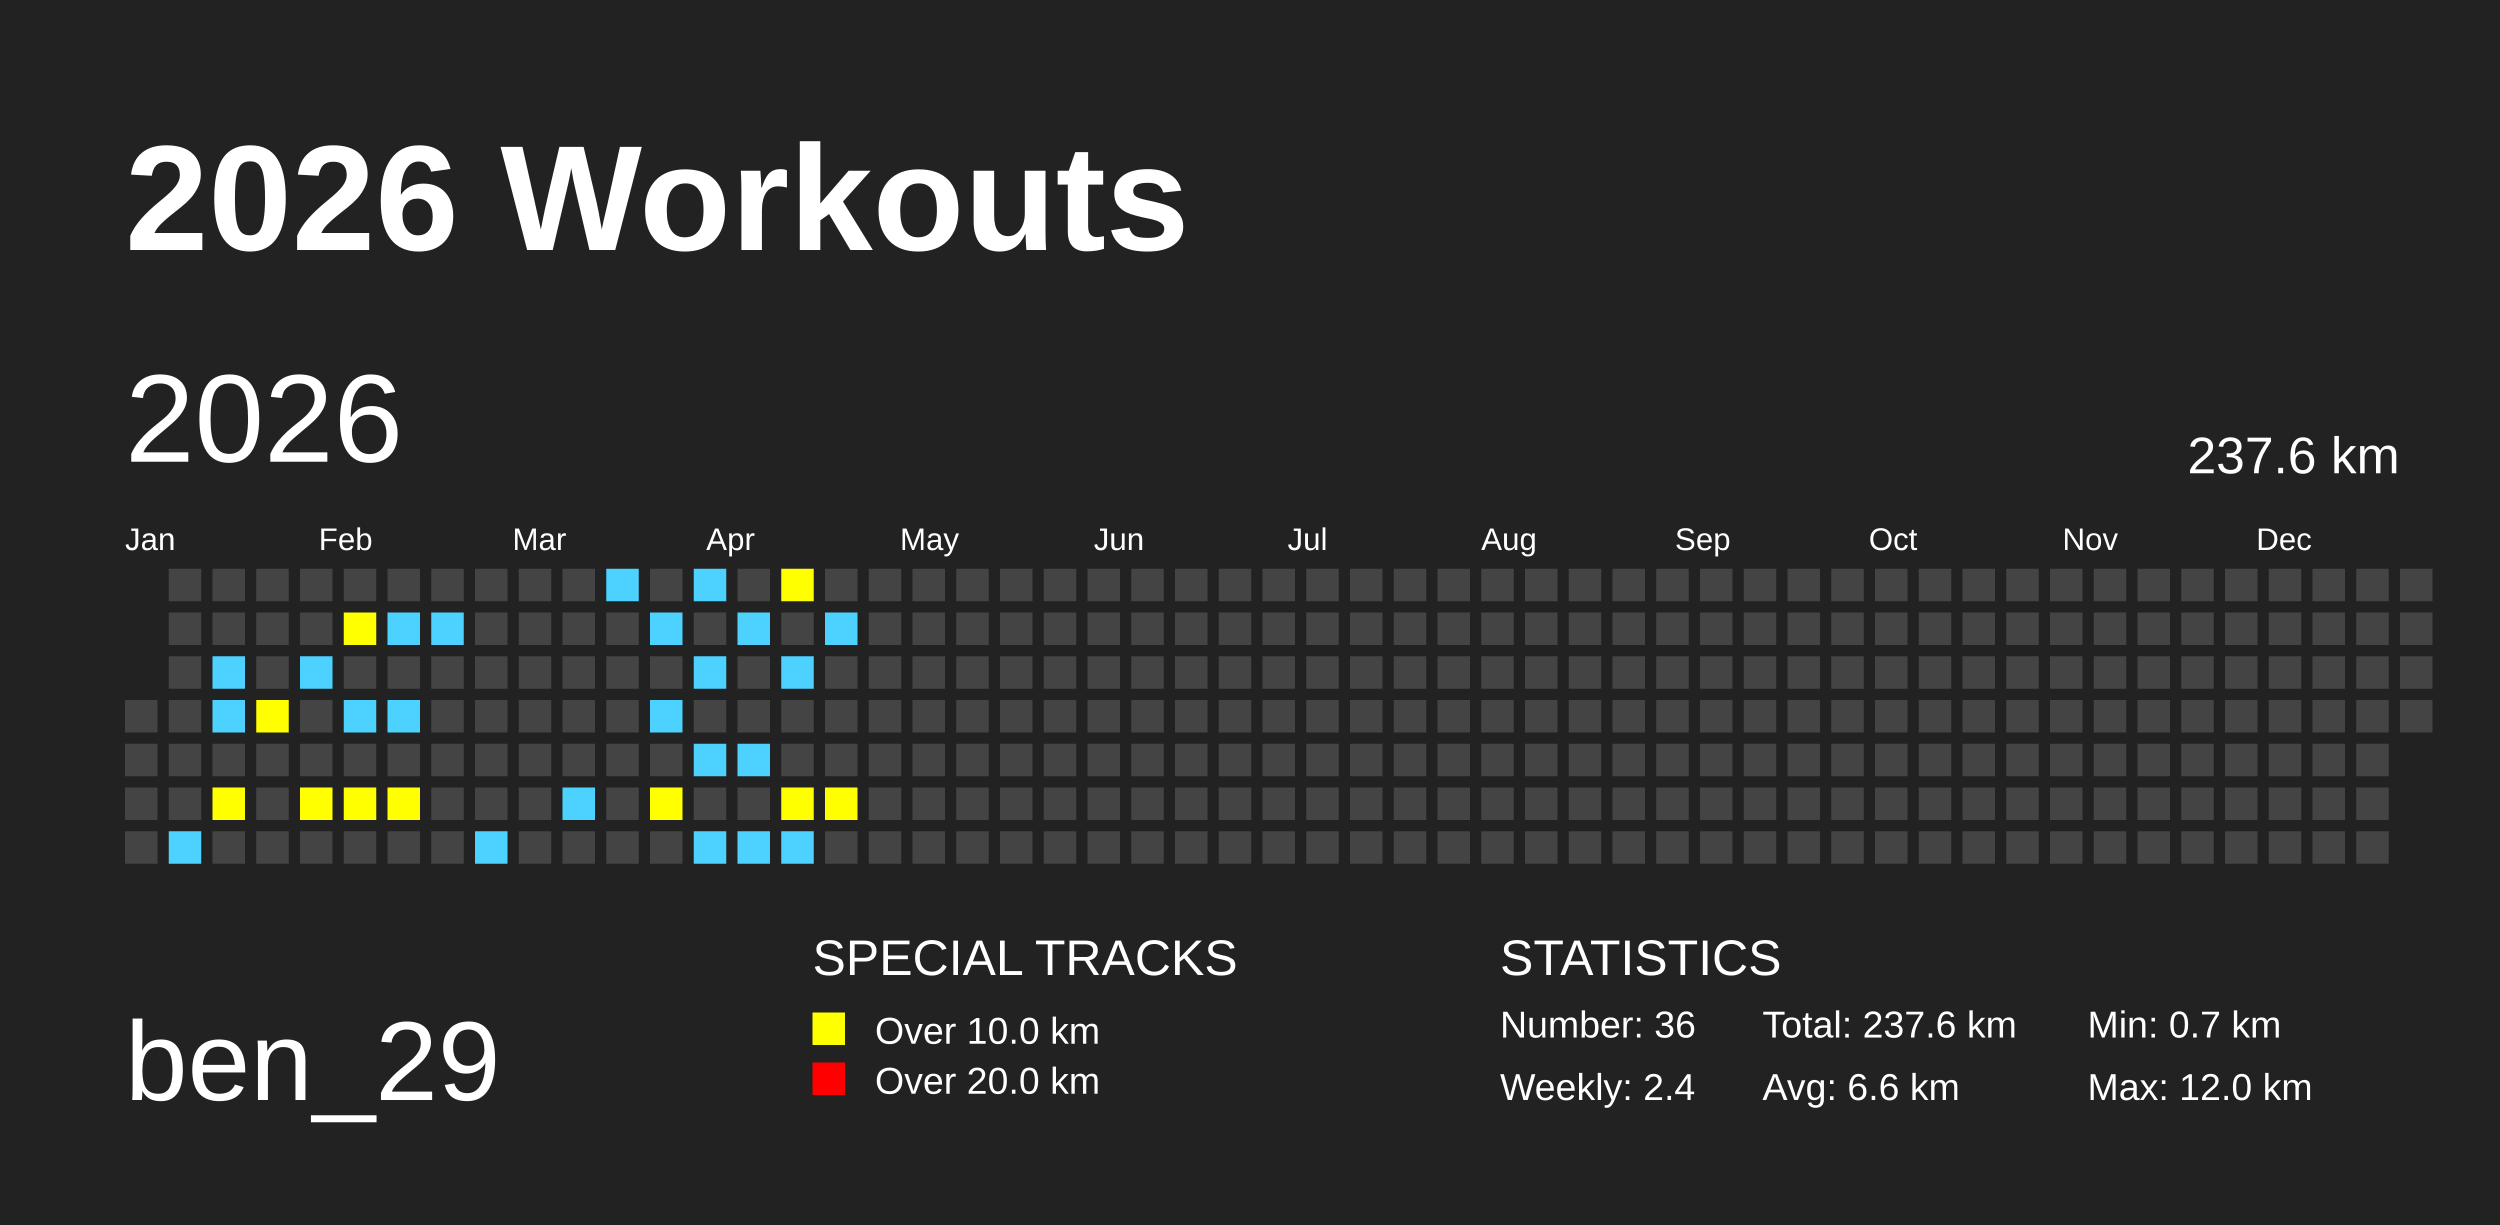
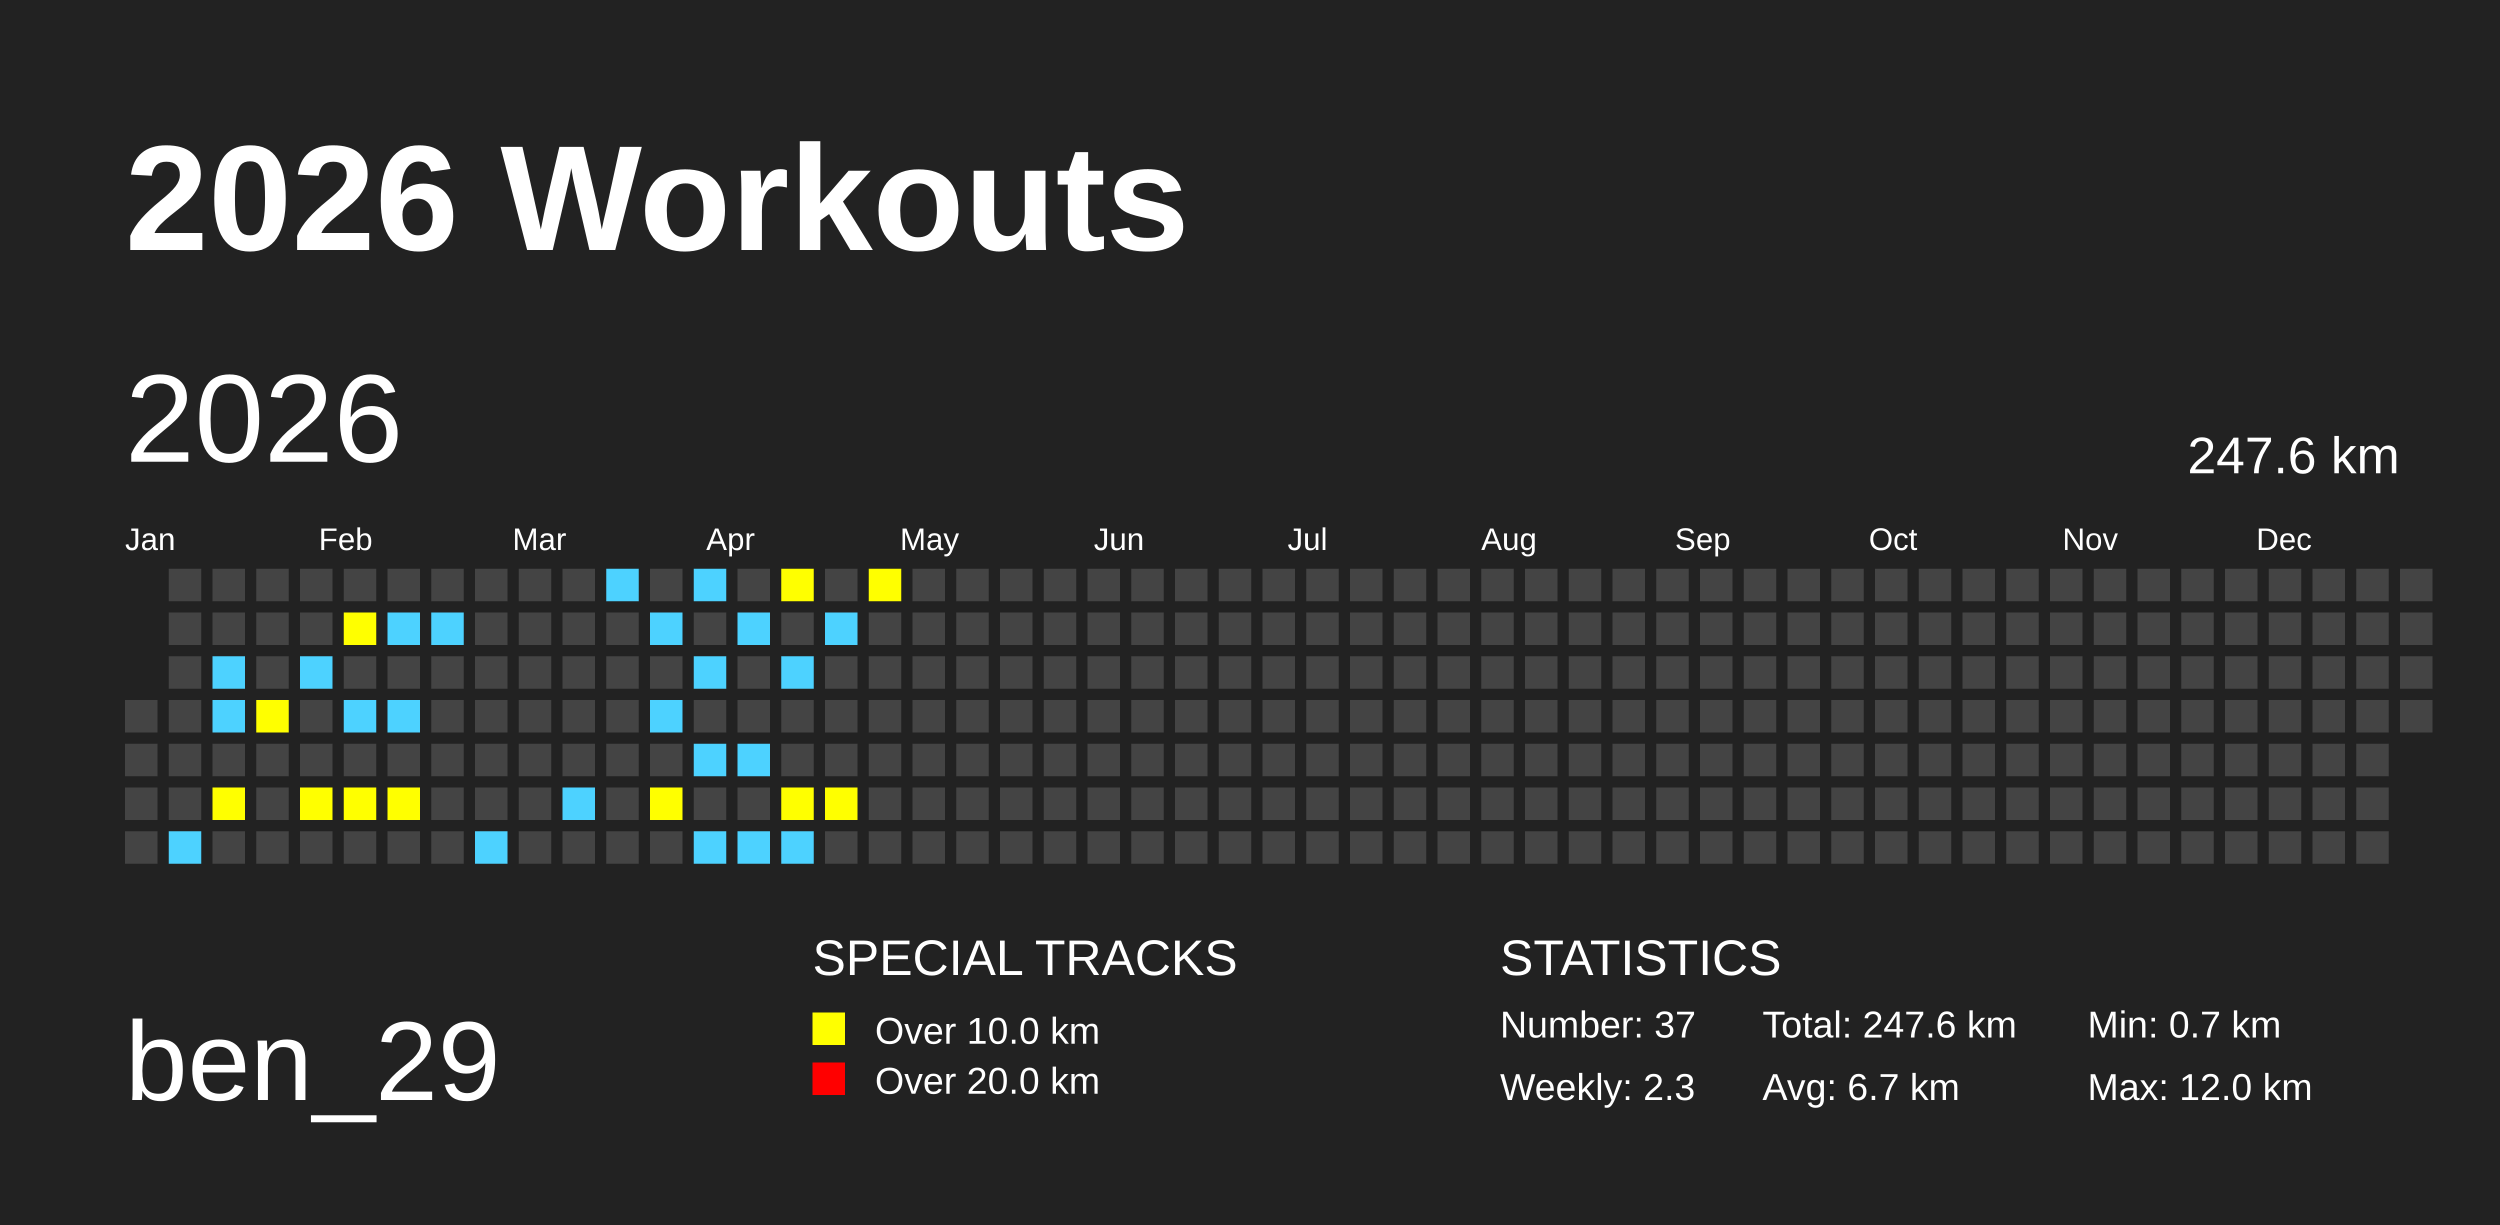
<svg xmlns="http://www.w3.org/2000/svg" baseProfile="full" height="98mm" version="1.1" viewBox="0,0,200,98" width="200mm">
  <defs />
  <rect fill="#222222" height="98" width="200" x="0" y="0" />
  <text fill="#FFFFFF" style="font-size:12px; font-family:Arial; font-weight:bold;" x="10" y="20">2026 Workouts</text>
  <text fill="#FFFFFF" style="font-size:9px; font-family:Arial" x="10" y="88">ben_29</text>
  <text fill="#FFFFFF" style="font-size:4px; font-family:Arial" x="65" y="78">SPECIAL TRACKS</text>
  <rect fill="yellow" height="2.6" width="2.6" x="65" y="81" />
  <text fill="#FFFFFF" style="font-size:3px; font-family:Arial" x="70" y="83.5">Over 10.0 km</text>
  <rect fill="red" height="2.6" width="2.6" x="65" y="85" />
  <text fill="#FFFFFF" style="font-size:3px; font-family:Arial" x="70" y="87.5">Over 20.0 km</text>
  <text fill="#FFFFFF" style="font-size:4px; font-family:Arial" x="120" y="78">STATISTICS</text>
-   <text fill="#FFFFFF" style="font-size:3px; font-family:Arial" x="120" y="83">Number: 36</text>
-   <text fill="#FFFFFF" style="font-size:3px; font-family:Arial" x="120" y="88">Weekly: 2.4</text>
-   <text fill="#FFFFFF" style="font-size:3px; font-family:Arial" x="141" y="83">Total: 237.6 km</text>
-   <text fill="#FFFFFF" style="font-size:3px; font-family:Arial" x="141" y="88">Avg: 6.6 km</text>
+   <text fill="#FFFFFF" style="font-size:3px; font-family:Arial" x="120" y="83">Number: 37</text>
+   <text fill="#FFFFFF" style="font-size:3px; font-family:Arial" x="120" y="88">Weekly: 2.3</text>
+   <text fill="#FFFFFF" style="font-size:3px; font-family:Arial" x="141" y="83">Total: 247.6 km</text>
+   <text fill="#FFFFFF" style="font-size:3px; font-family:Arial" x="141" y="88">Avg: 6.7 km</text>
  <text fill="#FFFFFF" style="font-size:3px; font-family:Arial" x="167" y="83">Min: 0.7 km</text>
  <text fill="#FFFFFF" style="font-size:3px; font-family:Arial" x="167" y="88">Max: 12.0 km</text>
  <text dominant-baseline="hanging" fill="#FFFFFF" style="font-size:10.0px; font-family:Arial;" x="10" y="30">2026</text>
-   <text dominant-baseline="hanging" fill="#FFFFFF" style="font-size:4.125px; font-family:Arial;" x="175" y="35">237.6 km</text>
+   <text dominant-baseline="hanging" fill="#FFFFFF" style="font-size:4.125px; font-family:Arial;" x="175" y="35">247.6 km</text>
  <text fill="#FFFFFF" style="font-size:2.5px; font-family:Arial" x="10.0" y="44">Jan</text>
  <text fill="#FFFFFF" style="font-size:2.5px; font-family:Arial" x="25.5" y="44">Feb</text>
  <text fill="#FFFFFF" style="font-size:2.5px; font-family:Arial" x="41.0" y="44">Mar</text>
  <text fill="#FFFFFF" style="font-size:2.5px; font-family:Arial" x="56.5" y="44">Apr</text>
  <text fill="#FFFFFF" style="font-size:2.5px; font-family:Arial" x="72.0" y="44">May</text>
  <text fill="#FFFFFF" style="font-size:2.5px; font-family:Arial" x="87.5" y="44">Jun</text>
  <text fill="#FFFFFF" style="font-size:2.5px; font-family:Arial" x="103.0" y="44">Jul</text>
  <text fill="#FFFFFF" style="font-size:2.5px; font-family:Arial" x="118.5" y="44">Aug</text>
  <text fill="#FFFFFF" style="font-size:2.5px; font-family:Arial" x="134.0" y="44">Sep</text>
  <text fill="#FFFFFF" style="font-size:2.5px; font-family:Arial" x="149.5" y="44">Oct</text>
  <text fill="#FFFFFF" style="font-size:2.5px; font-family:Arial" x="165.0" y="44">Nov</text>
  <text fill="#FFFFFF" style="font-size:2.5px; font-family:Arial" x="180.5" y="44">Dec</text>
  <rect fill="#444444" height="2.6" width="2.6" x="10.0" y="56.0" />
  <rect fill="#444444" height="2.6" width="2.6" x="10.0" y="59.5" />
  <rect fill="#444444" height="2.6" width="2.6" x="10.0" y="63.0" />
  <rect fill="#444444" height="2.6" width="2.6" x="10.0" y="66.5" />
  <rect fill="#444444" height="2.6" width="2.6" x="13.5" y="45.5" />
  <rect fill="#444444" height="2.6" width="2.6" x="13.5" y="49.0" />
  <rect fill="#444444" height="2.6" width="2.6" x="13.5" y="52.5" />
  <rect fill="#444444" height="2.6" width="2.6" x="13.5" y="56.0" />
  <rect fill="#444444" height="2.6" width="2.6" x="13.5" y="59.5" />
  <rect fill="#444444" height="2.6" width="2.6" x="13.5" y="63.0" />
  <rect fill="#4DD2FF" height="2.6" width="2.6" x="13.5" y="66.5" />
  <rect fill="#444444" height="2.6" width="2.6" x="17.0" y="45.5" />
  <rect fill="#444444" height="2.6" width="2.6" x="17.0" y="49.0" />
  <rect fill="#4DD2FF" height="2.6" width="2.6" x="17.0" y="52.5" />
  <rect fill="#4DD2FF" height="2.6" width="2.6" x="17.0" y="56.0" />
  <rect fill="#444444" height="2.6" width="2.6" x="17.0" y="59.5" />
  <rect fill="yellow" height="2.6" width="2.6" x="17.0" y="63.0" />
  <rect fill="#444444" height="2.6" width="2.6" x="17.0" y="66.5" />
  <rect fill="#444444" height="2.6" width="2.6" x="20.5" y="45.5" />
  <rect fill="#444444" height="2.6" width="2.6" x="20.5" y="49.0" />
  <rect fill="#444444" height="2.6" width="2.6" x="20.5" y="52.5" />
  <rect fill="yellow" height="2.6" width="2.6" x="20.5" y="56.0" />
  <rect fill="#444444" height="2.6" width="2.6" x="20.5" y="59.5" />
  <rect fill="#444444" height="2.6" width="2.6" x="20.5" y="63.0" />
  <rect fill="#444444" height="2.6" width="2.6" x="20.5" y="66.5" />
  <rect fill="#444444" height="2.6" width="2.6" x="24.0" y="45.5" />
  <rect fill="#444444" height="2.6" width="2.6" x="24.0" y="49.0" />
  <rect fill="#4DD2FF" height="2.6" width="2.6" x="24.0" y="52.5" />
  <rect fill="#444444" height="2.6" width="2.6" x="24.0" y="56.0" />
  <rect fill="#444444" height="2.6" width="2.6" x="24.0" y="59.5" />
  <rect fill="yellow" height="2.6" width="2.6" x="24.0" y="63.0" />
  <rect fill="#444444" height="2.6" width="2.6" x="24.0" y="66.5" />
  <rect fill="#444444" height="2.6" width="2.6" x="27.5" y="45.5" />
  <rect fill="yellow" height="2.6" width="2.6" x="27.5" y="49.0" />
  <rect fill="#444444" height="2.6" width="2.6" x="27.5" y="52.5" />
  <rect fill="#4DD2FF" height="2.6" width="2.6" x="27.5" y="56.0" />
  <rect fill="#444444" height="2.6" width="2.6" x="27.5" y="59.5" />
  <rect fill="yellow" height="2.6" width="2.6" x="27.5" y="63.0" />
  <rect fill="#444444" height="2.6" width="2.6" x="27.5" y="66.5" />
  <rect fill="#444444" height="2.6" width="2.6" x="31.0" y="45.5" />
  <rect fill="#4DD2FF" height="2.6" width="2.6" x="31.0" y="49.0" />
  <rect fill="#444444" height="2.6" width="2.6" x="31.0" y="52.5" />
  <rect fill="#4DD2FF" height="2.6" width="2.6" x="31.0" y="56.0" />
  <rect fill="#444444" height="2.6" width="2.6" x="31.0" y="59.5" />
  <rect fill="yellow" height="2.6" width="2.6" x="31.0" y="63.0" />
  <rect fill="#444444" height="2.6" width="2.6" x="31.0" y="66.5" />
  <rect fill="#444444" height="2.6" width="2.6" x="34.5" y="45.5" />
  <rect fill="#4DD2FF" height="2.6" width="2.6" x="34.5" y="49.0" />
  <rect fill="#444444" height="2.6" width="2.6" x="34.5" y="52.5" />
  <rect fill="#444444" height="2.6" width="2.6" x="34.5" y="56.0" />
  <rect fill="#444444" height="2.6" width="2.6" x="34.5" y="59.5" />
  <rect fill="#444444" height="2.6" width="2.6" x="34.5" y="63.0" />
  <rect fill="#444444" height="2.6" width="2.6" x="34.5" y="66.5" />
  <rect fill="#444444" height="2.6" width="2.6" x="38.0" y="45.5" />
  <rect fill="#444444" height="2.6" width="2.6" x="38.0" y="49.0" />
  <rect fill="#444444" height="2.6" width="2.6" x="38.0" y="52.5" />
  <rect fill="#444444" height="2.6" width="2.6" x="38.0" y="56.0" />
  <rect fill="#444444" height="2.6" width="2.6" x="38.0" y="59.5" />
  <rect fill="#444444" height="2.6" width="2.6" x="38.0" y="63.0" />
  <rect fill="#4DD2FF" height="2.6" width="2.6" x="38.0" y="66.5" />
  <rect fill="#444444" height="2.6" width="2.6" x="41.5" y="45.5" />
  <rect fill="#444444" height="2.6" width="2.6" x="41.5" y="49.0" />
  <rect fill="#444444" height="2.6" width="2.6" x="41.5" y="52.5" />
  <rect fill="#444444" height="2.6" width="2.6" x="41.5" y="56.0" />
  <rect fill="#444444" height="2.6" width="2.6" x="41.5" y="59.5" />
  <rect fill="#444444" height="2.6" width="2.6" x="41.5" y="63.0" />
  <rect fill="#444444" height="2.6" width="2.6" x="41.5" y="66.5" />
  <rect fill="#444444" height="2.6" width="2.6" x="45.0" y="45.5" />
  <rect fill="#444444" height="2.6" width="2.6" x="45.0" y="49.0" />
  <rect fill="#444444" height="2.6" width="2.6" x="45.0" y="52.5" />
  <rect fill="#444444" height="2.6" width="2.6" x="45.0" y="56.0" />
  <rect fill="#444444" height="2.6" width="2.6" x="45.0" y="59.5" />
  <rect fill="#4DD2FF" height="2.6" width="2.6" x="45.0" y="63.0" />
  <rect fill="#444444" height="2.6" width="2.6" x="45.0" y="66.5" />
  <rect fill="#4DD2FF" height="2.6" width="2.6" x="48.5" y="45.5" />
  <rect fill="#444444" height="2.6" width="2.6" x="48.5" y="49.0" />
  <rect fill="#444444" height="2.6" width="2.6" x="48.5" y="52.5" />
  <rect fill="#444444" height="2.6" width="2.6" x="48.5" y="56.0" />
  <rect fill="#444444" height="2.6" width="2.6" x="48.5" y="59.5" />
  <rect fill="#444444" height="2.6" width="2.6" x="48.5" y="63.0" />
  <rect fill="#444444" height="2.6" width="2.6" x="48.5" y="66.5" />
  <rect fill="#444444" height="2.6" width="2.6" x="52.0" y="45.5" />
  <rect fill="#4DD2FF" height="2.6" width="2.6" x="52.0" y="49.0" />
  <rect fill="#444444" height="2.6" width="2.6" x="52.0" y="52.5" />
  <rect fill="#4DD2FF" height="2.6" width="2.6" x="52.0" y="56.0" />
  <rect fill="#444444" height="2.6" width="2.6" x="52.0" y="59.5" />
  <rect fill="yellow" height="2.6" width="2.6" x="52.0" y="63.0" />
  <rect fill="#444444" height="2.6" width="2.6" x="52.0" y="66.5" />
  <rect fill="#4DD2FF" height="2.6" width="2.6" x="55.5" y="45.5" />
  <rect fill="#444444" height="2.6" width="2.6" x="55.5" y="49.0" />
  <rect fill="#4DD2FF" height="2.6" width="2.6" x="55.5" y="52.5" />
  <rect fill="#444444" height="2.6" width="2.6" x="55.5" y="56.0" />
  <rect fill="#4DD2FF" height="2.6" width="2.6" x="55.5" y="59.5" />
  <rect fill="#444444" height="2.6" width="2.6" x="55.5" y="63.0" />
  <rect fill="#4DD2FF" height="2.6" width="2.6" x="55.5" y="66.5" />
  <rect fill="#444444" height="2.6" width="2.6" x="59.0" y="45.5" />
  <rect fill="#4DD2FF" height="2.6" width="2.6" x="59.0" y="49.0" />
  <rect fill="#444444" height="2.6" width="2.6" x="59.0" y="52.5" />
  <rect fill="#444444" height="2.6" width="2.6" x="59.0" y="56.0" />
  <rect fill="#4DD2FF" height="2.6" width="2.6" x="59.0" y="59.5" />
  <rect fill="#444444" height="2.6" width="2.6" x="59.0" y="63.0" />
  <rect fill="#4DD2FF" height="2.6" width="2.6" x="59.0" y="66.5" />
  <rect fill="yellow" height="2.6" width="2.6" x="62.5" y="45.5" />
  <rect fill="#444444" height="2.6" width="2.6" x="62.5" y="49.0" />
  <rect fill="#4DD2FF" height="2.6" width="2.6" x="62.5" y="52.5" />
  <rect fill="#444444" height="2.6" width="2.6" x="62.5" y="56.0" />
  <rect fill="#444444" height="2.6" width="2.6" x="62.5" y="59.5" />
  <rect fill="yellow" height="2.6" width="2.6" x="62.5" y="63.0" />
  <rect fill="#4DD2FF" height="2.6" width="2.6" x="62.5" y="66.5" />
  <rect fill="#444444" height="2.6" width="2.6" x="66.0" y="45.5" />
  <rect fill="#4DD2FF" height="2.6" width="2.6" x="66.0" y="49.0" />
  <rect fill="#444444" height="2.6" width="2.6" x="66.0" y="52.5" />
  <rect fill="#444444" height="2.6" width="2.6" x="66.0" y="56.0" />
  <rect fill="#444444" height="2.6" width="2.6" x="66.0" y="59.5" />
  <rect fill="yellow" height="2.6" width="2.6" x="66.0" y="63.0" />
  <rect fill="#444444" height="2.6" width="2.6" x="66.0" y="66.5" />
-   <rect fill="#444444" height="2.6" width="2.6" x="69.5" y="45.5" />
+   <rect fill="yellow" height="2.6" width="2.6" x="69.5" y="45.5" />
  <rect fill="#444444" height="2.6" width="2.6" x="69.5" y="49.0" />
  <rect fill="#444444" height="2.6" width="2.6" x="69.5" y="52.5" />
  <rect fill="#444444" height="2.6" width="2.6" x="69.5" y="56.0" />
  <rect fill="#444444" height="2.6" width="2.6" x="69.5" y="59.5" />
  <rect fill="#444444" height="2.6" width="2.6" x="69.5" y="63.0" />
  <rect fill="#444444" height="2.6" width="2.6" x="69.5" y="66.5" />
  <rect fill="#444444" height="2.6" width="2.6" x="73.0" y="45.5" />
  <rect fill="#444444" height="2.6" width="2.6" x="73.0" y="49.0" />
  <rect fill="#444444" height="2.6" width="2.6" x="73.0" y="52.5" />
  <rect fill="#444444" height="2.6" width="2.6" x="73.0" y="56.0" />
  <rect fill="#444444" height="2.6" width="2.6" x="73.0" y="59.5" />
  <rect fill="#444444" height="2.6" width="2.6" x="73.0" y="63.0" />
  <rect fill="#444444" height="2.6" width="2.6" x="73.0" y="66.5" />
  <rect fill="#444444" height="2.6" width="2.6" x="76.5" y="45.5" />
  <rect fill="#444444" height="2.6" width="2.6" x="76.5" y="49.0" />
  <rect fill="#444444" height="2.6" width="2.6" x="76.5" y="52.5" />
  <rect fill="#444444" height="2.6" width="2.6" x="76.5" y="56.0" />
  <rect fill="#444444" height="2.6" width="2.6" x="76.5" y="59.5" />
  <rect fill="#444444" height="2.6" width="2.6" x="76.5" y="63.0" />
  <rect fill="#444444" height="2.6" width="2.6" x="76.5" y="66.5" />
  <rect fill="#444444" height="2.6" width="2.6" x="80.0" y="45.5" />
  <rect fill="#444444" height="2.6" width="2.6" x="80.0" y="49.0" />
  <rect fill="#444444" height="2.6" width="2.6" x="80.0" y="52.5" />
  <rect fill="#444444" height="2.6" width="2.6" x="80.0" y="56.0" />
  <rect fill="#444444" height="2.6" width="2.6" x="80.0" y="59.5" />
  <rect fill="#444444" height="2.6" width="2.6" x="80.0" y="63.0" />
  <rect fill="#444444" height="2.6" width="2.6" x="80.0" y="66.5" />
  <rect fill="#444444" height="2.6" width="2.6" x="83.5" y="45.5" />
  <rect fill="#444444" height="2.6" width="2.6" x="83.5" y="49.0" />
  <rect fill="#444444" height="2.6" width="2.6" x="83.5" y="52.5" />
  <rect fill="#444444" height="2.6" width="2.6" x="83.5" y="56.0" />
  <rect fill="#444444" height="2.6" width="2.6" x="83.5" y="59.5" />
  <rect fill="#444444" height="2.6" width="2.6" x="83.5" y="63.0" />
  <rect fill="#444444" height="2.6" width="2.6" x="83.5" y="66.5" />
  <rect fill="#444444" height="2.6" width="2.6" x="87.0" y="45.5" />
  <rect fill="#444444" height="2.6" width="2.6" x="87.0" y="49.0" />
  <rect fill="#444444" height="2.6" width="2.6" x="87.0" y="52.5" />
  <rect fill="#444444" height="2.6" width="2.6" x="87.0" y="56.0" />
  <rect fill="#444444" height="2.6" width="2.6" x="87.0" y="59.5" />
  <rect fill="#444444" height="2.6" width="2.6" x="87.0" y="63.0" />
  <rect fill="#444444" height="2.6" width="2.6" x="87.0" y="66.5" />
  <rect fill="#444444" height="2.6" width="2.6" x="90.5" y="45.5" />
  <rect fill="#444444" height="2.6" width="2.6" x="90.5" y="49.0" />
  <rect fill="#444444" height="2.6" width="2.6" x="90.5" y="52.5" />
  <rect fill="#444444" height="2.6" width="2.6" x="90.5" y="56.0" />
  <rect fill="#444444" height="2.6" width="2.6" x="90.5" y="59.5" />
  <rect fill="#444444" height="2.6" width="2.6" x="90.5" y="63.0" />
  <rect fill="#444444" height="2.6" width="2.6" x="90.5" y="66.5" />
  <rect fill="#444444" height="2.6" width="2.6" x="94.0" y="45.5" />
  <rect fill="#444444" height="2.6" width="2.6" x="94.0" y="49.0" />
  <rect fill="#444444" height="2.6" width="2.6" x="94.0" y="52.5" />
  <rect fill="#444444" height="2.6" width="2.6" x="94.0" y="56.0" />
  <rect fill="#444444" height="2.6" width="2.6" x="94.0" y="59.5" />
  <rect fill="#444444" height="2.6" width="2.6" x="94.0" y="63.0" />
  <rect fill="#444444" height="2.6" width="2.6" x="94.0" y="66.5" />
  <rect fill="#444444" height="2.6" width="2.6" x="97.5" y="45.5" />
  <rect fill="#444444" height="2.6" width="2.6" x="97.5" y="49.0" />
  <rect fill="#444444" height="2.6" width="2.6" x="97.5" y="52.5" />
  <rect fill="#444444" height="2.6" width="2.6" x="97.5" y="56.0" />
  <rect fill="#444444" height="2.6" width="2.6" x="97.5" y="59.5" />
  <rect fill="#444444" height="2.6" width="2.6" x="97.5" y="63.0" />
  <rect fill="#444444" height="2.6" width="2.6" x="97.5" y="66.5" />
  <rect fill="#444444" height="2.6" width="2.6" x="101.0" y="45.5" />
  <rect fill="#444444" height="2.6" width="2.6" x="101.0" y="49.0" />
  <rect fill="#444444" height="2.6" width="2.6" x="101.0" y="52.5" />
  <rect fill="#444444" height="2.6" width="2.6" x="101.0" y="56.0" />
  <rect fill="#444444" height="2.6" width="2.6" x="101.0" y="59.5" />
  <rect fill="#444444" height="2.6" width="2.6" x="101.0" y="63.0" />
  <rect fill="#444444" height="2.6" width="2.6" x="101.0" y="66.5" />
  <rect fill="#444444" height="2.6" width="2.6" x="104.5" y="45.5" />
  <rect fill="#444444" height="2.6" width="2.6" x="104.5" y="49.0" />
  <rect fill="#444444" height="2.6" width="2.6" x="104.5" y="52.5" />
  <rect fill="#444444" height="2.6" width="2.6" x="104.5" y="56.0" />
  <rect fill="#444444" height="2.6" width="2.6" x="104.5" y="59.5" />
  <rect fill="#444444" height="2.6" width="2.6" x="104.5" y="63.0" />
  <rect fill="#444444" height="2.6" width="2.6" x="104.5" y="66.5" />
  <rect fill="#444444" height="2.6" width="2.6" x="108.0" y="45.5" />
  <rect fill="#444444" height="2.6" width="2.6" x="108.0" y="49.0" />
  <rect fill="#444444" height="2.6" width="2.6" x="108.0" y="52.5" />
  <rect fill="#444444" height="2.6" width="2.6" x="108.0" y="56.0" />
  <rect fill="#444444" height="2.6" width="2.6" x="108.0" y="59.5" />
  <rect fill="#444444" height="2.6" width="2.6" x="108.0" y="63.0" />
  <rect fill="#444444" height="2.6" width="2.6" x="108.0" y="66.5" />
  <rect fill="#444444" height="2.6" width="2.6" x="111.5" y="45.5" />
  <rect fill="#444444" height="2.6" width="2.6" x="111.5" y="49.0" />
  <rect fill="#444444" height="2.6" width="2.6" x="111.5" y="52.5" />
  <rect fill="#444444" height="2.6" width="2.6" x="111.5" y="56.0" />
  <rect fill="#444444" height="2.6" width="2.6" x="111.5" y="59.5" />
  <rect fill="#444444" height="2.6" width="2.6" x="111.5" y="63.0" />
  <rect fill="#444444" height="2.6" width="2.6" x="111.5" y="66.5" />
  <rect fill="#444444" height="2.6" width="2.6" x="115.0" y="45.5" />
  <rect fill="#444444" height="2.6" width="2.6" x="115.0" y="49.0" />
  <rect fill="#444444" height="2.6" width="2.6" x="115.0" y="52.5" />
  <rect fill="#444444" height="2.6" width="2.6" x="115.0" y="56.0" />
  <rect fill="#444444" height="2.6" width="2.6" x="115.0" y="59.5" />
  <rect fill="#444444" height="2.6" width="2.6" x="115.0" y="63.0" />
  <rect fill="#444444" height="2.6" width="2.6" x="115.0" y="66.5" />
  <rect fill="#444444" height="2.6" width="2.6" x="118.5" y="45.5" />
  <rect fill="#444444" height="2.6" width="2.6" x="118.5" y="49.0" />
  <rect fill="#444444" height="2.6" width="2.6" x="118.5" y="52.5" />
  <rect fill="#444444" height="2.6" width="2.6" x="118.5" y="56.0" />
  <rect fill="#444444" height="2.6" width="2.6" x="118.5" y="59.5" />
  <rect fill="#444444" height="2.6" width="2.6" x="118.5" y="63.0" />
  <rect fill="#444444" height="2.6" width="2.6" x="118.5" y="66.5" />
  <rect fill="#444444" height="2.6" width="2.6" x="122.0" y="45.5" />
  <rect fill="#444444" height="2.6" width="2.6" x="122.0" y="49.0" />
  <rect fill="#444444" height="2.6" width="2.6" x="122.0" y="52.5" />
  <rect fill="#444444" height="2.6" width="2.6" x="122.0" y="56.0" />
  <rect fill="#444444" height="2.6" width="2.6" x="122.0" y="59.5" />
  <rect fill="#444444" height="2.6" width="2.6" x="122.0" y="63.0" />
  <rect fill="#444444" height="2.6" width="2.6" x="122.0" y="66.5" />
  <rect fill="#444444" height="2.6" width="2.6" x="125.5" y="45.5" />
  <rect fill="#444444" height="2.6" width="2.6" x="125.5" y="49.0" />
  <rect fill="#444444" height="2.6" width="2.6" x="125.5" y="52.5" />
  <rect fill="#444444" height="2.6" width="2.6" x="125.5" y="56.0" />
  <rect fill="#444444" height="2.6" width="2.6" x="125.5" y="59.5" />
  <rect fill="#444444" height="2.6" width="2.6" x="125.5" y="63.0" />
  <rect fill="#444444" height="2.6" width="2.6" x="125.5" y="66.5" />
  <rect fill="#444444" height="2.6" width="2.6" x="129.0" y="45.5" />
  <rect fill="#444444" height="2.6" width="2.6" x="129.0" y="49.0" />
  <rect fill="#444444" height="2.6" width="2.6" x="129.0" y="52.5" />
  <rect fill="#444444" height="2.6" width="2.6" x="129.0" y="56.0" />
  <rect fill="#444444" height="2.6" width="2.6" x="129.0" y="59.5" />
  <rect fill="#444444" height="2.6" width="2.6" x="129.0" y="63.0" />
  <rect fill="#444444" height="2.6" width="2.6" x="129.0" y="66.5" />
  <rect fill="#444444" height="2.6" width="2.6" x="132.5" y="45.5" />
  <rect fill="#444444" height="2.6" width="2.6" x="132.5" y="49.0" />
  <rect fill="#444444" height="2.6" width="2.6" x="132.5" y="52.5" />
  <rect fill="#444444" height="2.6" width="2.6" x="132.5" y="56.0" />
  <rect fill="#444444" height="2.6" width="2.6" x="132.5" y="59.5" />
  <rect fill="#444444" height="2.6" width="2.6" x="132.5" y="63.0" />
  <rect fill="#444444" height="2.6" width="2.6" x="132.5" y="66.5" />
  <rect fill="#444444" height="2.6" width="2.6" x="136.0" y="45.5" />
  <rect fill="#444444" height="2.6" width="2.6" x="136.0" y="49.0" />
  <rect fill="#444444" height="2.6" width="2.6" x="136.0" y="52.5" />
  <rect fill="#444444" height="2.6" width="2.6" x="136.0" y="56.0" />
  <rect fill="#444444" height="2.6" width="2.6" x="136.0" y="59.5" />
  <rect fill="#444444" height="2.6" width="2.6" x="136.0" y="63.0" />
  <rect fill="#444444" height="2.6" width="2.6" x="136.0" y="66.5" />
  <rect fill="#444444" height="2.6" width="2.6" x="139.5" y="45.5" />
  <rect fill="#444444" height="2.6" width="2.6" x="139.5" y="49.0" />
  <rect fill="#444444" height="2.6" width="2.6" x="139.5" y="52.5" />
  <rect fill="#444444" height="2.6" width="2.6" x="139.5" y="56.0" />
  <rect fill="#444444" height="2.6" width="2.6" x="139.5" y="59.5" />
  <rect fill="#444444" height="2.6" width="2.6" x="139.5" y="63.0" />
  <rect fill="#444444" height="2.6" width="2.6" x="139.5" y="66.5" />
  <rect fill="#444444" height="2.6" width="2.6" x="143.0" y="45.5" />
  <rect fill="#444444" height="2.6" width="2.6" x="143.0" y="49.0" />
  <rect fill="#444444" height="2.6" width="2.6" x="143.0" y="52.5" />
  <rect fill="#444444" height="2.6" width="2.6" x="143.0" y="56.0" />
  <rect fill="#444444" height="2.6" width="2.6" x="143.0" y="59.5" />
  <rect fill="#444444" height="2.6" width="2.6" x="143.0" y="63.0" />
  <rect fill="#444444" height="2.6" width="2.6" x="143.0" y="66.5" />
  <rect fill="#444444" height="2.6" width="2.6" x="146.5" y="45.5" />
  <rect fill="#444444" height="2.6" width="2.6" x="146.5" y="49.0" />
  <rect fill="#444444" height="2.6" width="2.6" x="146.5" y="52.5" />
  <rect fill="#444444" height="2.6" width="2.6" x="146.5" y="56.0" />
  <rect fill="#444444" height="2.6" width="2.6" x="146.5" y="59.5" />
  <rect fill="#444444" height="2.6" width="2.6" x="146.5" y="63.0" />
  <rect fill="#444444" height="2.6" width="2.6" x="146.5" y="66.5" />
  <rect fill="#444444" height="2.6" width="2.6" x="150.0" y="45.5" />
  <rect fill="#444444" height="2.6" width="2.6" x="150.0" y="49.0" />
  <rect fill="#444444" height="2.6" width="2.6" x="150.0" y="52.5" />
  <rect fill="#444444" height="2.6" width="2.6" x="150.0" y="56.0" />
  <rect fill="#444444" height="2.6" width="2.6" x="150.0" y="59.5" />
  <rect fill="#444444" height="2.6" width="2.6" x="150.0" y="63.0" />
  <rect fill="#444444" height="2.6" width="2.6" x="150.0" y="66.5" />
  <rect fill="#444444" height="2.6" width="2.6" x="153.5" y="45.5" />
  <rect fill="#444444" height="2.6" width="2.6" x="153.5" y="49.0" />
  <rect fill="#444444" height="2.6" width="2.6" x="153.5" y="52.5" />
  <rect fill="#444444" height="2.6" width="2.6" x="153.5" y="56.0" />
  <rect fill="#444444" height="2.6" width="2.6" x="153.5" y="59.5" />
  <rect fill="#444444" height="2.6" width="2.6" x="153.5" y="63.0" />
  <rect fill="#444444" height="2.6" width="2.6" x="153.5" y="66.5" />
  <rect fill="#444444" height="2.6" width="2.6" x="157.0" y="45.5" />
  <rect fill="#444444" height="2.6" width="2.6" x="157.0" y="49.0" />
  <rect fill="#444444" height="2.6" width="2.6" x="157.0" y="52.5" />
  <rect fill="#444444" height="2.6" width="2.6" x="157.0" y="56.0" />
  <rect fill="#444444" height="2.6" width="2.6" x="157.0" y="59.5" />
  <rect fill="#444444" height="2.6" width="2.6" x="157.0" y="63.0" />
  <rect fill="#444444" height="2.6" width="2.6" x="157.0" y="66.5" />
  <rect fill="#444444" height="2.6" width="2.6" x="160.5" y="45.5" />
  <rect fill="#444444" height="2.6" width="2.6" x="160.5" y="49.0" />
  <rect fill="#444444" height="2.6" width="2.6" x="160.5" y="52.5" />
  <rect fill="#444444" height="2.6" width="2.6" x="160.5" y="56.0" />
  <rect fill="#444444" height="2.6" width="2.6" x="160.5" y="59.5" />
  <rect fill="#444444" height="2.6" width="2.6" x="160.5" y="63.0" />
  <rect fill="#444444" height="2.6" width="2.6" x="160.5" y="66.5" />
  <rect fill="#444444" height="2.6" width="2.6" x="164.0" y="45.5" />
  <rect fill="#444444" height="2.6" width="2.6" x="164.0" y="49.0" />
  <rect fill="#444444" height="2.6" width="2.6" x="164.0" y="52.5" />
  <rect fill="#444444" height="2.6" width="2.6" x="164.0" y="56.0" />
  <rect fill="#444444" height="2.6" width="2.6" x="164.0" y="59.5" />
  <rect fill="#444444" height="2.6" width="2.6" x="164.0" y="63.0" />
  <rect fill="#444444" height="2.6" width="2.6" x="164.0" y="66.5" />
  <rect fill="#444444" height="2.6" width="2.6" x="167.5" y="45.5" />
  <rect fill="#444444" height="2.6" width="2.6" x="167.5" y="49.0" />
  <rect fill="#444444" height="2.6" width="2.6" x="167.5" y="52.5" />
  <rect fill="#444444" height="2.6" width="2.6" x="167.5" y="56.0" />
  <rect fill="#444444" height="2.6" width="2.6" x="167.5" y="59.5" />
  <rect fill="#444444" height="2.6" width="2.6" x="167.5" y="63.0" />
  <rect fill="#444444" height="2.6" width="2.6" x="167.5" y="66.5" />
  <rect fill="#444444" height="2.6" width="2.6" x="171.0" y="45.5" />
  <rect fill="#444444" height="2.6" width="2.6" x="171.0" y="49.0" />
  <rect fill="#444444" height="2.6" width="2.6" x="171.0" y="52.5" />
  <rect fill="#444444" height="2.6" width="2.6" x="171.0" y="56.0" />
  <rect fill="#444444" height="2.6" width="2.6" x="171.0" y="59.5" />
  <rect fill="#444444" height="2.6" width="2.6" x="171.0" y="63.0" />
  <rect fill="#444444" height="2.6" width="2.6" x="171.0" y="66.5" />
  <rect fill="#444444" height="2.6" width="2.6" x="174.5" y="45.5" />
  <rect fill="#444444" height="2.6" width="2.6" x="174.5" y="49.0" />
  <rect fill="#444444" height="2.6" width="2.6" x="174.5" y="52.5" />
  <rect fill="#444444" height="2.6" width="2.6" x="174.5" y="56.0" />
  <rect fill="#444444" height="2.6" width="2.6" x="174.5" y="59.5" />
  <rect fill="#444444" height="2.6" width="2.6" x="174.5" y="63.0" />
  <rect fill="#444444" height="2.6" width="2.6" x="174.5" y="66.5" />
  <rect fill="#444444" height="2.6" width="2.6" x="178.0" y="45.5" />
  <rect fill="#444444" height="2.6" width="2.6" x="178.0" y="49.0" />
  <rect fill="#444444" height="2.6" width="2.6" x="178.0" y="52.5" />
  <rect fill="#444444" height="2.6" width="2.6" x="178.0" y="56.0" />
  <rect fill="#444444" height="2.6" width="2.6" x="178.0" y="59.5" />
  <rect fill="#444444" height="2.6" width="2.6" x="178.0" y="63.0" />
  <rect fill="#444444" height="2.6" width="2.6" x="178.0" y="66.5" />
  <rect fill="#444444" height="2.6" width="2.6" x="181.5" y="45.5" />
  <rect fill="#444444" height="2.6" width="2.6" x="181.5" y="49.0" />
  <rect fill="#444444" height="2.6" width="2.6" x="181.5" y="52.5" />
  <rect fill="#444444" height="2.6" width="2.6" x="181.5" y="56.0" />
  <rect fill="#444444" height="2.6" width="2.6" x="181.5" y="59.5" />
  <rect fill="#444444" height="2.6" width="2.6" x="181.5" y="63.0" />
  <rect fill="#444444" height="2.6" width="2.6" x="181.5" y="66.5" />
  <rect fill="#444444" height="2.6" width="2.6" x="185.0" y="45.5" />
  <rect fill="#444444" height="2.6" width="2.6" x="185.0" y="49.0" />
  <rect fill="#444444" height="2.6" width="2.6" x="185.0" y="52.5" />
  <rect fill="#444444" height="2.6" width="2.6" x="185.0" y="56.0" />
  <rect fill="#444444" height="2.6" width="2.6" x="185.0" y="59.5" />
  <rect fill="#444444" height="2.6" width="2.6" x="185.0" y="63.0" />
  <rect fill="#444444" height="2.6" width="2.6" x="185.0" y="66.5" />
  <rect fill="#444444" height="2.6" width="2.6" x="188.5" y="45.5" />
  <rect fill="#444444" height="2.6" width="2.6" x="188.5" y="49.0" />
  <rect fill="#444444" height="2.6" width="2.6" x="188.5" y="52.5" />
  <rect fill="#444444" height="2.6" width="2.6" x="188.5" y="56.0" />
  <rect fill="#444444" height="2.6" width="2.6" x="188.5" y="59.5" />
  <rect fill="#444444" height="2.6" width="2.6" x="188.5" y="63.0" />
  <rect fill="#444444" height="2.6" width="2.6" x="188.5" y="66.5" />
  <rect fill="#444444" height="2.6" width="2.6" x="192.0" y="45.5" />
  <rect fill="#444444" height="2.6" width="2.6" x="192.0" y="49.0" />
  <rect fill="#444444" height="2.6" width="2.6" x="192.0" y="52.5" />
  <rect fill="#444444" height="2.6" width="2.6" x="192.0" y="56.0" />
</svg>
